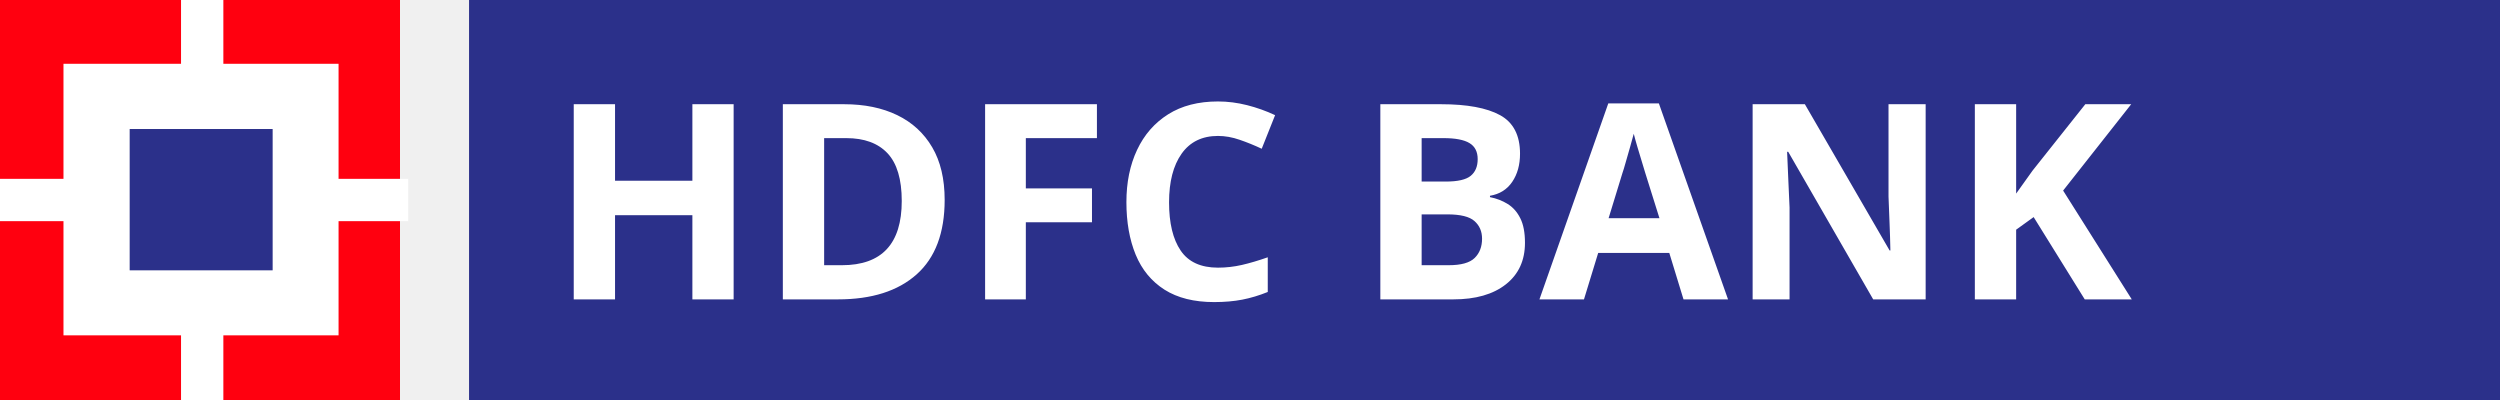
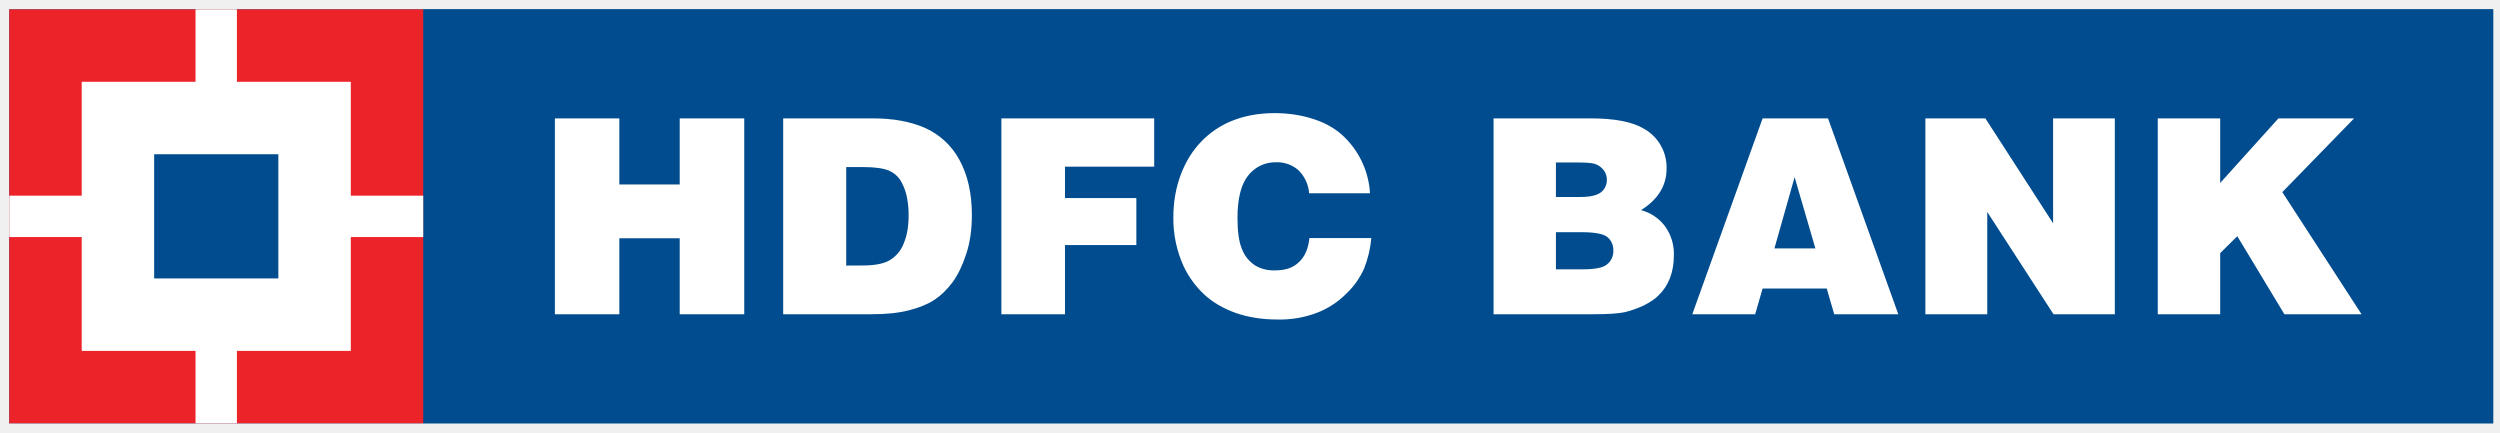
- <svg xmlns="http://www.w3.org/2000/svg" id="svg1340" width="750" height="120" version="1.0">
-   <defs id="defs1343" />
-   <g id="layer2">
-     <rect style="opacity: 1; fill: rgb(255, 0, 15); fill-opacity: 1; stroke: none; stroke-width: 2.954; stroke-linecap: round; stroke-miterlimit: 1.1; stroke-dasharray: none; stroke-dashoffset: 0pt; stroke-opacity: 1;" id="rect1352" width="120" height="120" x="0" y="4.8849813e-015" />
-     <rect style="opacity: 1; fill: rgb(255, 255, 255); fill-opacity: 1; stroke: none; stroke-width: 3; stroke-linecap: round; stroke-miterlimit: 1.1; stroke-dasharray: none; stroke-dashoffset: 0pt; stroke-opacity: 1;" id="rect2229" width="82.524" height="81.466" x="19.044" y="19.137" />
-     <rect style="opacity: 1; fill: rgb(255, 255, 255); fill-opacity: 1; stroke: none; stroke-width: 3; stroke-linecap: round; stroke-miterlimit: 1.1; stroke-dasharray: none; stroke-dashoffset: 0pt; stroke-opacity: 1;" id="rect2231" width="12.696" height="121.763" x="54.311" y="-1.763" />
-     <rect y="-122.469" x="53.652" height="122.469" width="12.696" id="rect2233" style="opacity: 1; fill: rgb(255, 255, 255); fill-opacity: 1; stroke: none; stroke-width: 3; stroke-linecap: round; stroke-miterlimit: 1.1; stroke-dasharray: none; stroke-dashoffset: 0pt; stroke-opacity: 1;" transform="matrix(0, 1, -1, 0, 0, 0)" />
-     <rect style="opacity: 1; fill: rgb(43, 48, 138); fill-opacity: 1; stroke: none; stroke-width: 3; stroke-linecap: round; stroke-miterlimit: 1.1; stroke-dasharray: none; stroke-dashoffset: 0pt; stroke-opacity: 1;" id="rect2227" width="42.892" height="42.394" x="38.902" y="38.704" />
-     <rect style="opacity: 1; fill: rgb(43, 48, 138); fill-opacity: 1; stroke: none; stroke-width: 3; stroke-linecap: round; stroke-miterlimit: 1.1; stroke-dasharray: none; stroke-dashoffset: 0pt; stroke-opacity: 1;" id="rect2235" width="612.455" height="120" x="140.715" y="9.7699626e-015" />
-     <text xml:space="preserve" x="164.747" y="89.809" id="text2245" style="fill: rgb(255, 255, 255); fill-opacity: 1;">
-       <tspan id="tspan2247" x="164.747" y="89.809" style="font-size: 82px; font-style: normal; font-variant: normal; font-weight: bold; font-stretch: normal; text-align: start; line-height: 125%; text-anchor: start; fill: rgb(255, 255, 255); fill-opacity: 1; font-family: Sans;">HDFC BANK</tspan>
-     </text>
-   </g>
+ <svg xmlns="http://www.w3.org/2000/svg" width="289" height="50">
+   <path d="M363.272 391.479h47.722v-7.953h-47.722z" style="fill:#004c8f;fill-opacity:1;fill-rule:nonzero;stroke:none" transform="matrix(6.01697 0 0 -6.01697 -2184.727 2356.597)" />
+   <path d="M371.226 391.479h39.768v-7.953h-39.768z" style="fill:#004c8f;fill-opacity:1;fill-rule:nonzero;stroke:none" transform="matrix(6.01697 0 0 -6.01697 -2184.727 2356.597)" />
+   <path d="M373.755 385.621v3.763h1.238v-1.27h1.16v1.27h1.24v-3.763h-1.24v1.46h-1.16v-1.46zm5.597 2.828h.321q.346 0 .508-.072a.5.5 0 0 0 .202-.165 1 1 0 0 0 .125-.296q.043-.182.043-.384.001-.33-.095-.553a.64.64 0 0 0-.271-.322q-.176-.1-.521-.099l-.312-.002zm.478-2.828q.436-.001.732.077.299.077.485.2.188.125.345.334.158.215.266.547.109.33.108.752 0 .62-.239 1.056a1.4 1.4 0 0 1-.663.615q-.42.183-1.002.182h-1.721v-3.763zm2.503 0v3.763h2.936v-.928h-1.714v-.603h1.371v-.903h-1.371v-1.329zm7.082 2.324h-1.169a.7.7 0 0 1-.203.441.62.62 0 0 1-.433.155.66.66 0 0 1-.534-.253q-.207-.255-.207-.823.001-.395.088-.597a.66.66 0 0 1 .245-.306.7.7 0 0 1 .394-.098c.19 0 .342.048.453.158q.17.154.202.463h1.19a2.1 2.1 0 0 0-.141-.59 1.5 1.5 0 0 0-.338-.476 1.6 1.6 0 0 0-.568-.371 2 2 0 0 0-.762-.128q-.43 0-.794.125-.367.13-.614.361a1.8 1.8 0 0 0-.39.538 2.2 2.2 0 0 0-.197.941q0 .437.142.817.142.376.393.635a1.7 1.7 0 0 0 .555.385q.386.164.857.163.41 0 .768-.121t.588-.356a1.64 1.64 0 0 0 .475-1.063m3.965.592q.261 0 .344-.024a.35.35 0 0 0 .175-.116.3.3 0 0 0 .067-.196.3.3 0 0 0-.111-.235q-.116-.093-.402-.092h-.466v.663zm.311-2.916q.439 0 .62.04.179.043.367.13c.122.064.216.124.278.19a.9.9 0 0 1 .219.327q.078.198.078.438a.9.9 0 0 1-.17.566.84.84 0 0 1-.46.309q.49.31.49.796a.85.85 0 0 1-.429.765q-.33.202-1.028.202h-1.867v-3.763zm-.199 1.576q.366 0 .484-.093a.32.32 0 0 0 .114-.258.32.32 0 0 0-.121-.267c-.077-.067-.238-.095-.477-.095h-.505v.713zm4.48-.311h-.787l.388 1.369zm-1.157-1.265.143.494h1.232l.144-.494h1.231l-1.35 3.763h-1.257l-1.351-3.763zm3.27 0v3.763h1.153l1.301-2.015v2.015h1.186v-3.763h-1.178l-1.273 1.965v-1.965zm4.465 0v3.763h1.199v-1.241l1.119 1.241h1.454l-1.379-1.417 1.522-2.346h-1.482l-.905 1.499-.329-.325v-1.174z" style="fill:#fff;fill-opacity:1;fill-rule:nonzero;stroke:none" transform="matrix(6.01697 0 0 -6.01697 -2184.727 2356.597)" />
+   <path d="M363.272 391.479h7.953v-7.953h-7.953z" style="fill:#ed232a;fill-opacity:1;fill-rule:nonzero;stroke:none" transform="matrix(6.01697 0 0 -6.01697 -2184.727 2356.597)" />
+   <path d="M364.664 390.087h5.17v-5.17h-5.17z" style="fill:#fff;fill-opacity:1;fill-rule:nonzero;stroke:none" transform="matrix(6.01697 0 0 -6.01697 -2184.727 2356.597)" />
+   <path d="M366.851 391.479h.795v-7.953h-.795z" style="fill:#fff;fill-opacity:1;fill-rule:nonzero;stroke:none" transform="matrix(6.01697 0 0 -6.01697 -2184.727 2356.597)" />
+   <path d="M363.272 387.899h7.953v-.795h-7.953z" style="fill:#fff;fill-opacity:1;fill-rule:nonzero;stroke:none" transform="matrix(6.01697 0 0 -6.01697 -2184.727 2356.597)" />
+   <path d="M366.056 388.695h2.386v-2.386h-2.386z" style="fill:#004c8f;fill-opacity:1;fill-rule:nonzero;stroke:none" transform="matrix(6.01697 0 0 -6.01697 -2184.727 2356.597)" />
</svg>
